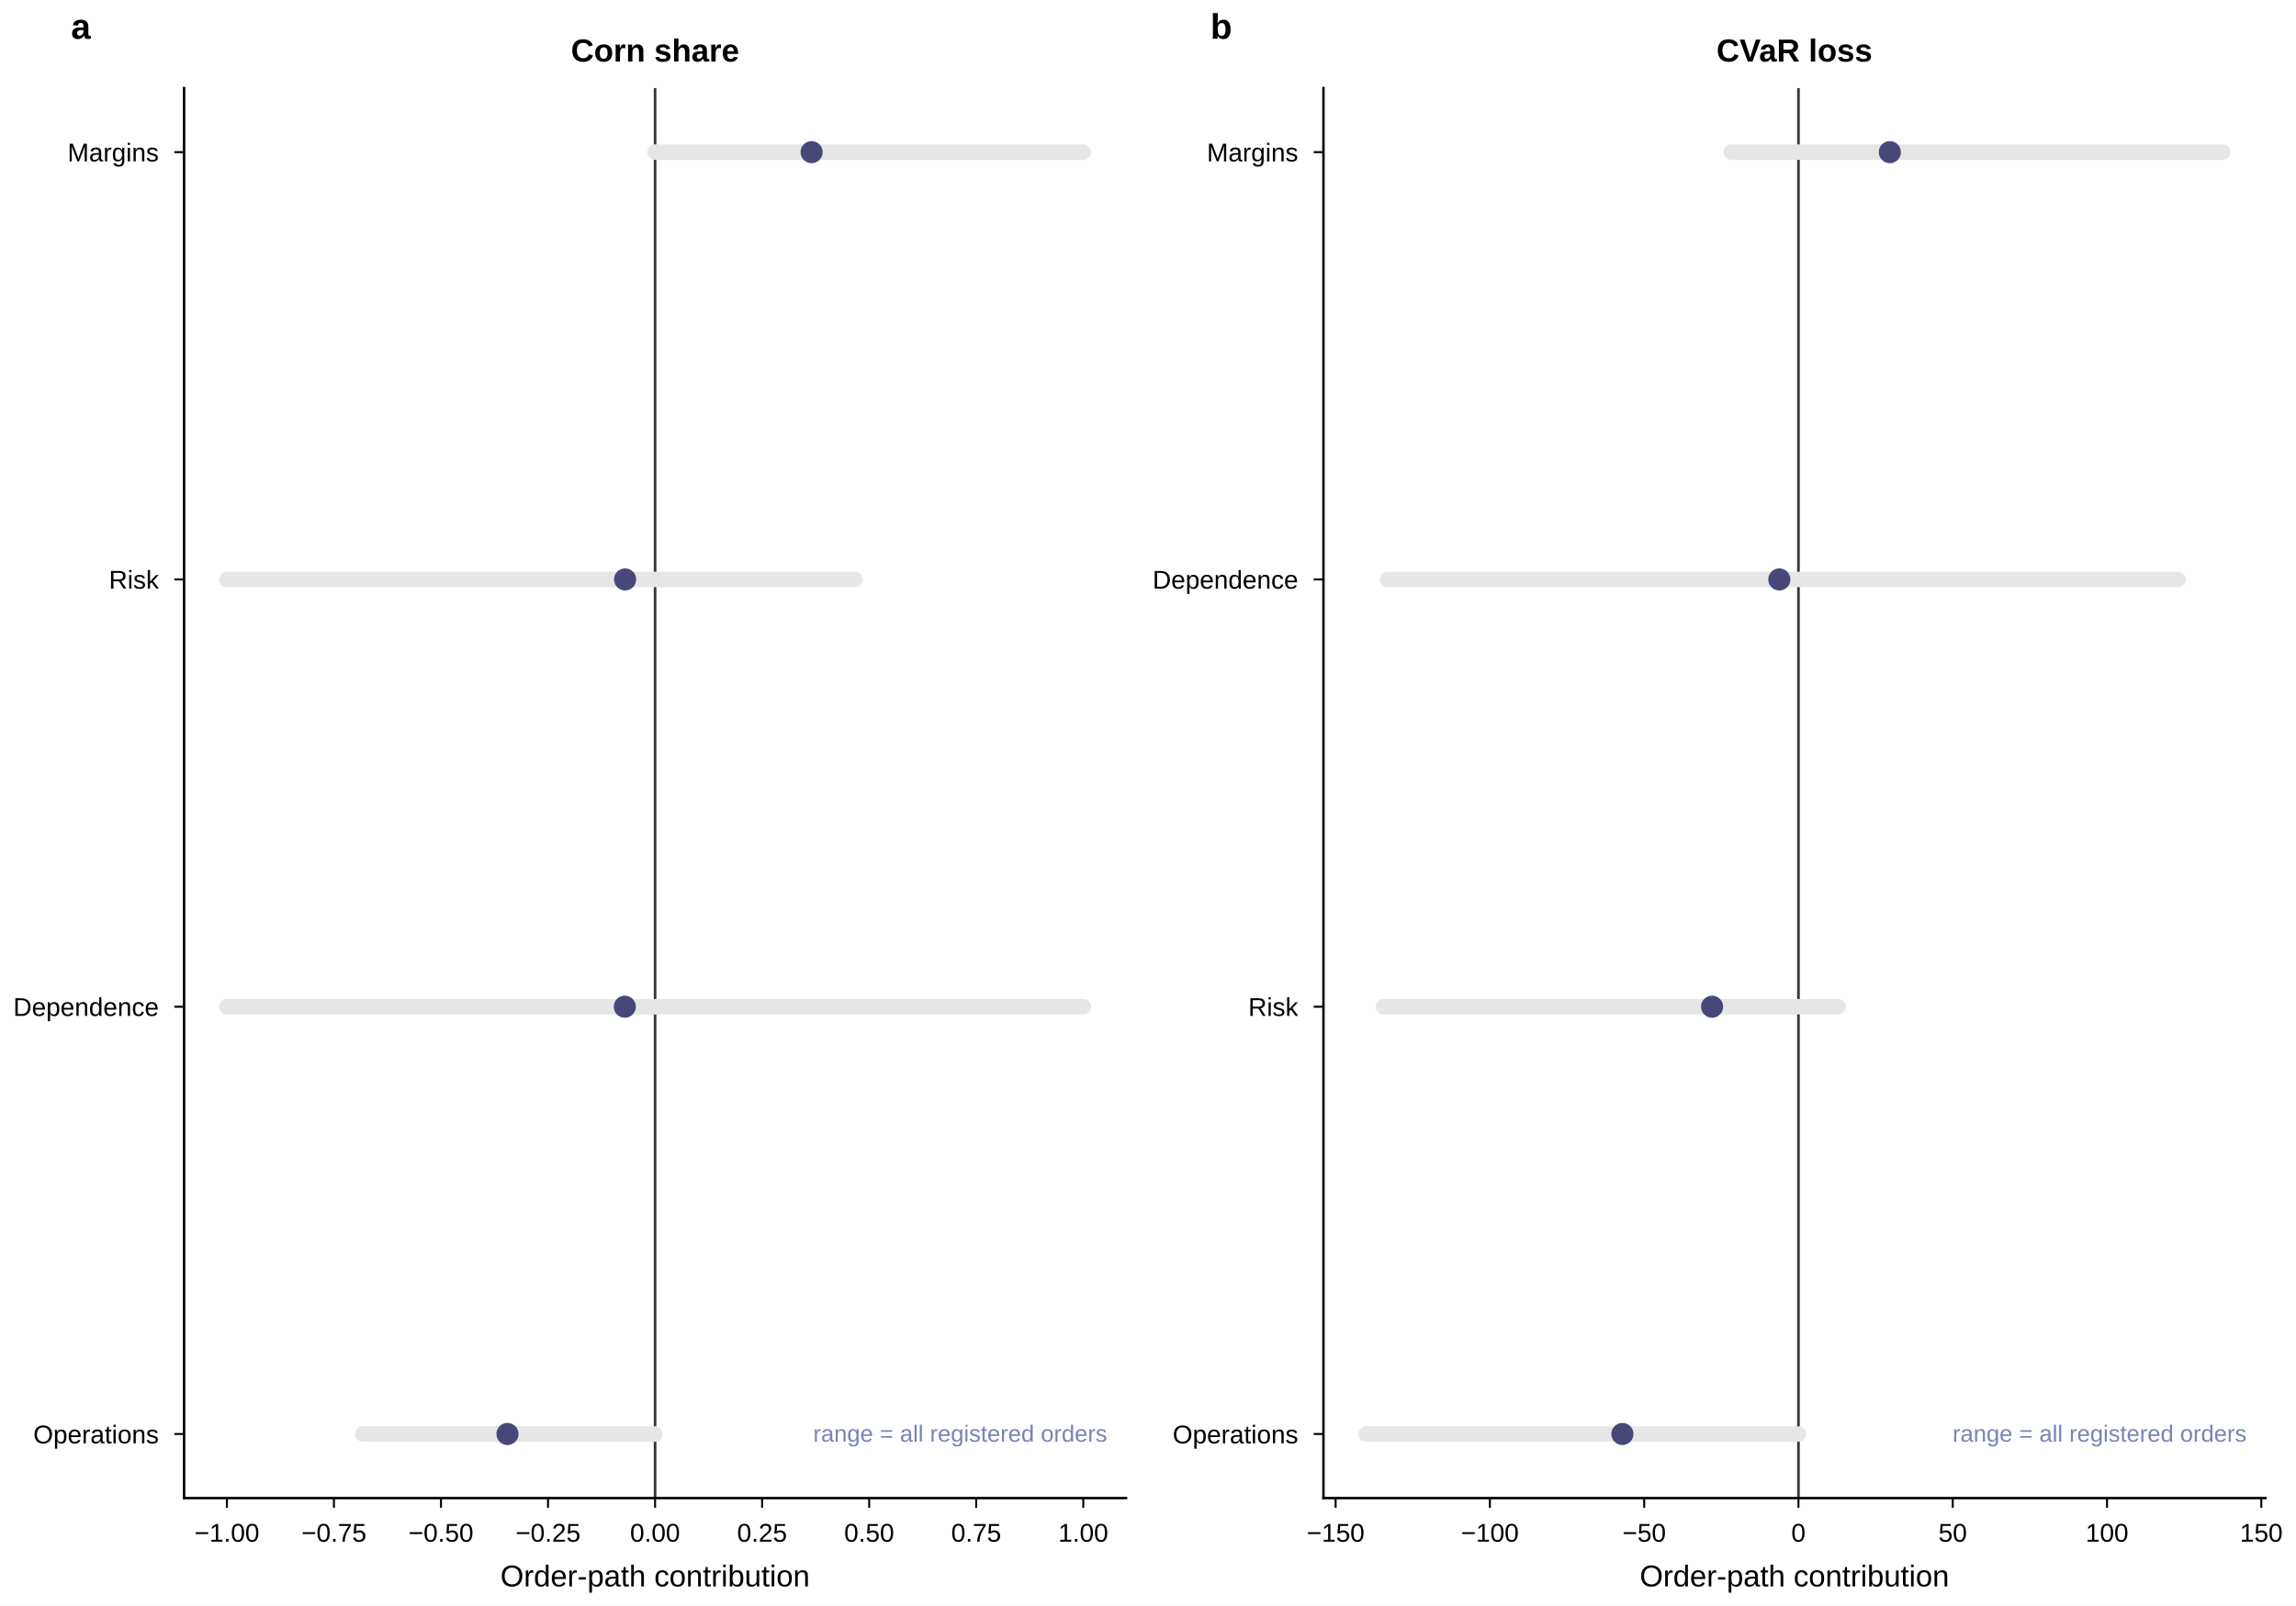
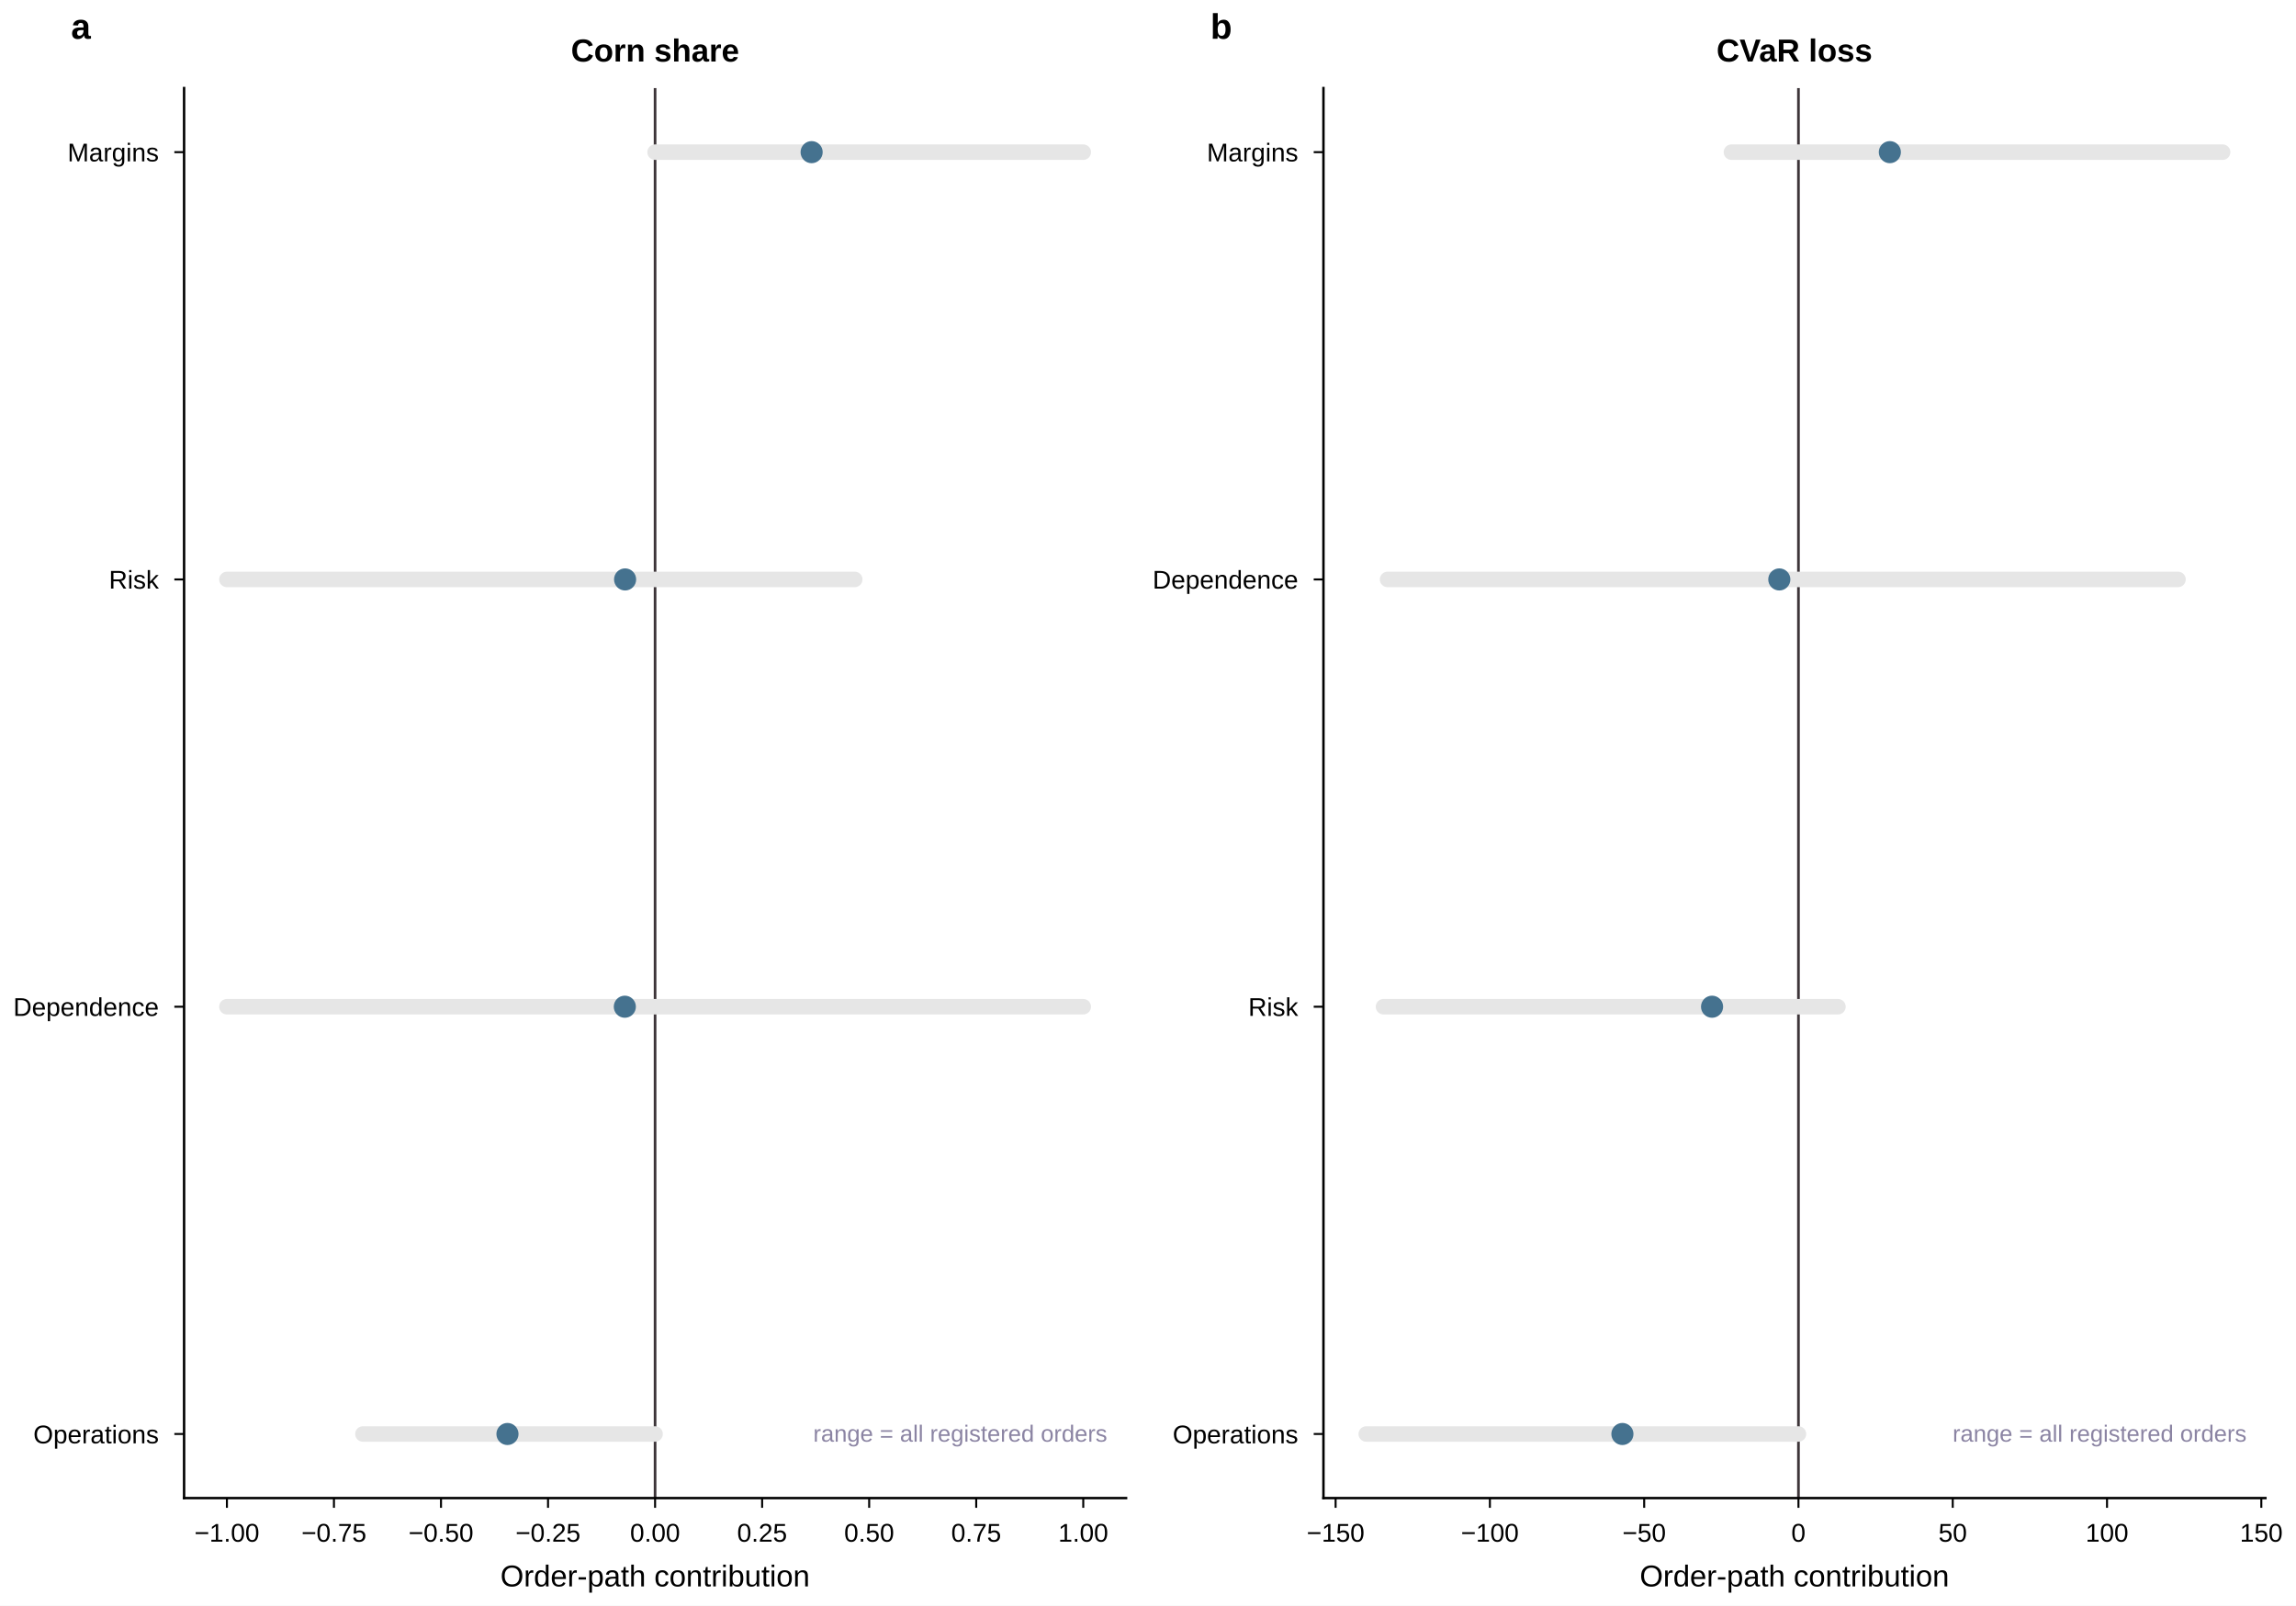
<svg xmlns="http://www.w3.org/2000/svg" xmlns:xlink="http://www.w3.org/1999/xlink" width="518.74pt" height="362.835pt" viewBox="0 0 518.74 362.835" version="1.1">
  <defs>
    <style type="text/css">*{stroke-linejoin: round; stroke-linecap: butt}</style>
  </defs>
  <g id="figure_1">
    <g id="patch_1">
      <path d="M 0 362.835 L 518.74 362.835 L 518.74 0 L 0 0 z " style="fill: #ffffff" />
    </g>
    <g id="axes_1">
      <g id="patch_2">
        <path d="M 41.592 338.524 L 254.417 338.524 L 254.417 19.9 L 41.592 19.9 z " style="fill: #ffffff" />
      </g>
      <g id="matplotlib.axis_1">
        <g id="xtick_1">
          <g id="line2d_1">
            <defs>
-               <path id="mcb3ffcf0cb" d="M 0 0 L 0 2.2 " style="stroke: #000000; stroke-width: 0.45" />
+               <path id="m09941da33e" d="M 0 0 L 0 2.2 " style="stroke: #000000; stroke-width: 0.45" />
            </defs>
            <g>
-               <use xlink:href="#mcb3ffcf0cb" x="51.266" y="338.524" style="stroke: #000000; stroke-width: 0.45" />
+               <use xlink:href="#m09941da33e" x="51.266" y="338.524" style="stroke: #000000; stroke-width: 0.45" />
            </g>
          </g>
          <g id="text_1">
            <text style="font: 5.8px 'Arial', 'DejaVu Sans', 'Liberation Sans', sans-serif; text-anchor: middle" x="51.266" y="348.376" transform="rotate(-0 51.26554 348.3757)">−1.00</text>
          </g>
        </g>
        <g id="xtick_2">
          <g id="line2d_2">
            <g>
-               <use xlink:href="#mcb3ffcf0cb" x="75.45" y="338.524" style="stroke: #000000; stroke-width: 0.45" />
+               <use xlink:href="#m09941da33e" x="75.45" y="338.524" style="stroke: #000000; stroke-width: 0.45" />
            </g>
          </g>
          <g id="text_2">
            <text style="font: 5.8px 'Arial', 'DejaVu Sans', 'Liberation Sans', sans-serif; text-anchor: middle" x="75.45" y="348.376" transform="rotate(-0 75.45019 348.3757)">−0.75</text>
          </g>
        </g>
        <g id="xtick_3">
          <g id="line2d_3">
            <g>
-               <use xlink:href="#mcb3ffcf0cb" x="99.635" y="338.524" style="stroke: #000000; stroke-width: 0.45" />
+               <use xlink:href="#m09941da33e" x="99.635" y="338.524" style="stroke: #000000; stroke-width: 0.45" />
            </g>
          </g>
          <g id="text_3">
            <text style="font: 5.8px 'Arial', 'DejaVu Sans', 'Liberation Sans', sans-serif; text-anchor: middle" x="99.635" y="348.376" transform="rotate(-0 99.63484 348.3757)">−0.50</text>
          </g>
        </g>
        <g id="xtick_4">
          <g id="line2d_4">
            <g>
-               <use xlink:href="#mcb3ffcf0cb" x="123.819" y="338.524" style="stroke: #000000; stroke-width: 0.45" />
+               <use xlink:href="#m09941da33e" x="123.819" y="338.524" style="stroke: #000000; stroke-width: 0.45" />
            </g>
          </g>
          <g id="text_4">
            <text style="font: 5.8px 'Arial', 'DejaVu Sans', 'Liberation Sans', sans-serif; text-anchor: middle" x="123.819" y="348.376" transform="rotate(-0 123.8195 348.3757)">−0.25</text>
          </g>
        </g>
        <g id="xtick_5">
          <g id="line2d_5">
            <g>
-               <use xlink:href="#mcb3ffcf0cb" x="148.004" y="338.524" style="stroke: #000000; stroke-width: 0.45" />
+               <use xlink:href="#m09941da33e" x="148.004" y="338.524" style="stroke: #000000; stroke-width: 0.45" />
            </g>
          </g>
          <g id="text_5">
            <text style="font: 5.8px 'Arial', 'DejaVu Sans', 'Liberation Sans', sans-serif; text-anchor: middle" x="148.004" y="348.376" transform="rotate(-0 148.0041 348.3757)">0.00</text>
          </g>
        </g>
        <g id="xtick_6">
          <g id="line2d_6">
            <g>
-               <use xlink:href="#mcb3ffcf0cb" x="172.189" y="338.524" style="stroke: #000000; stroke-width: 0.45" />
+               <use xlink:href="#m09941da33e" x="172.189" y="338.524" style="stroke: #000000; stroke-width: 0.45" />
            </g>
          </g>
          <g id="text_6">
            <text style="font: 5.8px 'Arial', 'DejaVu Sans', 'Liberation Sans', sans-serif; text-anchor: middle" x="172.189" y="348.376" transform="rotate(-0 172.1888 348.3757)">0.25</text>
          </g>
        </g>
        <g id="xtick_7">
          <g id="line2d_7">
            <g>
-               <use xlink:href="#mcb3ffcf0cb" x="196.373" y="338.524" style="stroke: #000000; stroke-width: 0.45" />
+               <use xlink:href="#m09941da33e" x="196.373" y="338.524" style="stroke: #000000; stroke-width: 0.45" />
            </g>
          </g>
          <g id="text_7">
            <text style="font: 5.8px 'Arial', 'DejaVu Sans', 'Liberation Sans', sans-serif; text-anchor: middle" x="196.373" y="348.376" transform="rotate(-0 196.3735 348.3757)">0.50</text>
          </g>
        </g>
        <g id="xtick_8">
          <g id="line2d_8">
            <g>
-               <use xlink:href="#mcb3ffcf0cb" x="220.558" y="338.524" style="stroke: #000000; stroke-width: 0.45" />
+               <use xlink:href="#m09941da33e" x="220.558" y="338.524" style="stroke: #000000; stroke-width: 0.45" />
            </g>
          </g>
          <g id="text_8">
            <text style="font: 5.8px 'Arial', 'DejaVu Sans', 'Liberation Sans', sans-serif; text-anchor: middle" x="220.558" y="348.376" transform="rotate(-0 220.5581 348.3757)">0.75</text>
          </g>
        </g>
        <g id="xtick_9">
          <g id="line2d_9">
            <g>
-               <use xlink:href="#mcb3ffcf0cb" x="244.743" y="338.524" style="stroke: #000000; stroke-width: 0.45" />
+               <use xlink:href="#m09941da33e" x="244.743" y="338.524" style="stroke: #000000; stroke-width: 0.45" />
            </g>
          </g>
          <g id="text_9">
            <text style="font: 5.8px 'Arial', 'DejaVu Sans', 'Liberation Sans', sans-serif; text-anchor: middle" x="244.743" y="348.376" transform="rotate(-0 244.7428 348.3757)">1.00</text>
          </g>
        </g>
        <g id="text_10">
          <text style="font: 6.8px 'Arial', 'DejaVu Sans', 'Liberation Sans', sans-serif; text-anchor: middle" x="148.004" y="358.483" transform="rotate(-0 148.0041 358.4829)">Order-path contribution</text>
        </g>
      </g>
      <g id="matplotlib.axis_2">
        <g id="ytick_1">
          <g id="line2d_10">
            <defs>
-               <path id="mbf314386b4" d="M 0 0 L -2.2 0 " style="stroke: #000000; stroke-width: 0.45" />
+               <path id="me3fa2a3fac" d="M 0 0 L -2.2 0 " style="stroke: #000000; stroke-width: 0.45" />
            </defs>
            <g>
-               <use xlink:href="#mbf314386b4" x="41.592" y="324.041" style="stroke: #000000; stroke-width: 0.45" />
+               <use xlink:href="#me3fa2a3fac" x="41.592" y="324.041" style="stroke: #000000; stroke-width: 0.45" />
            </g>
          </g>
          <g id="text_11">
            <text style="font: 5.8px 'Arial', 'DejaVu Sans', 'Liberation Sans', sans-serif; text-anchor: end" x="35.892" y="326.154" transform="rotate(-0 35.89168 326.1542)">Operations</text>
          </g>
        </g>
        <g id="ytick_2">
          <g id="line2d_11">
            <g>
-               <use xlink:href="#mbf314386b4" x="41.592" y="227.489" style="stroke: #000000; stroke-width: 0.45" />
+               <use xlink:href="#me3fa2a3fac" x="41.592" y="227.489" style="stroke: #000000; stroke-width: 0.45" />
            </g>
          </g>
          <g id="text_12">
            <text style="font: 5.8px 'Arial', 'DejaVu Sans', 'Liberation Sans', sans-serif; text-anchor: end" x="35.892" y="229.564" transform="rotate(-0 35.89168 229.5644)">Dependence</text>
          </g>
        </g>
        <g id="ytick_3">
          <g id="line2d_12">
            <g>
-               <use xlink:href="#mbf314386b4" x="41.592" y="130.936" style="stroke: #000000; stroke-width: 0.45" />
+               <use xlink:href="#me3fa2a3fac" x="41.592" y="130.936" style="stroke: #000000; stroke-width: 0.45" />
            </g>
          </g>
          <g id="text_13">
            <text style="font: 5.8px 'Arial', 'DejaVu Sans', 'Liberation Sans', sans-serif; text-anchor: end" x="35.892" y="133.012" transform="rotate(-0 35.89168 133.0117)">Risk</text>
          </g>
        </g>
        <g id="ytick_4">
          <g id="line2d_13">
            <g>
-               <use xlink:href="#mbf314386b4" x="41.592" y="34.383" style="stroke: #000000; stroke-width: 0.45" />
+               <use xlink:href="#me3fa2a3fac" x="41.592" y="34.383" style="stroke: #000000; stroke-width: 0.45" />
            </g>
          </g>
          <g id="text_14">
            <text style="font: 5.8px 'Arial', 'DejaVu Sans', 'Liberation Sans', sans-serif; text-anchor: end" x="35.892" y="36.459" transform="rotate(-0 35.89168 36.45903)">Margins</text>
          </g>
        </g>
      </g>
      <g id="line2d_14">
-         <path d="M 148.004 338.524 L 148.004 19.9 " clip-path="url(#pd985f46e99)" style="fill: none; stroke: #3d3539; stroke-width: 0.6; stroke-linecap: round" />
+         <path d="M 148.004 338.524 L 148.004 19.9 " clip-path="url(#p5dbf2ac637)" style="fill: none; stroke: #3d3539; stroke-width: 0.6; stroke-linecap: round" />
      </g>
      <g id="line2d_15">
-         <path d="M 81.994 324.041 L 148.004 324.041 " clip-path="url(#pd985f46e99)" style="fill: none; stroke: #e6e6e6; stroke-width: 3.5; stroke-linecap: round" />
+         <path d="M 81.994 324.041 L 148.004 324.041 " clip-path="url(#p5dbf2ac637)" style="fill: none; stroke: #e6e6e6; stroke-width: 3.5; stroke-linecap: round" />
      </g>
      <g id="line2d_16">
        <defs>
-           <path id="md9688e0c41" d="M 0 2 C 0.53 2 1.039 1.789 1.414 1.414 C 1.789 1.039 2 0.53 2 0 C 2 -0.53 1.789 -1.039 1.414 -1.414 C 1.039 -1.789 0.53 -2 0 -2 C -0.53 -2 -1.039 -1.789 -1.414 -1.414 C -1.789 -1.039 -2 -0.53 -2 0 C -2 0.53 -1.789 1.039 -1.414 1.414 C -1.039 1.789 -0.53 2 0 2 z " style="stroke: #484878" />
+           <path id="m4b420ce3e2" d="M 0 2 C 0.53 2 1.039 1.789 1.414 1.414 C 1.789 1.039 2 0.53 2 0 C 2 -0.53 1.789 -1.039 1.414 -1.414 C 1.039 -1.789 0.53 -2 0 -2 C -0.53 -2 -1.039 -1.789 -1.414 -1.414 C -1.789 -1.039 -2 -0.53 -2 0 C -2 0.53 -1.789 1.039 -1.414 1.414 C -1.039 1.789 -0.53 2 0 2 z " style="stroke: #45728f" />
        </defs>
-         <g clip-path="url(#pd985f46e99)">
-           <use xlink:href="#md9688e0c41" x="114.653" y="324.041" style="fill: #484878; stroke: #484878" />
+         <g clip-path="url(#p5dbf2ac637)">
+           <use xlink:href="#m4b420ce3e2" x="114.653" y="324.041" style="fill: #45728f; stroke: #45728f" />
        </g>
      </g>
      <g id="line2d_17">
-         <path d="M 51.266 227.489 L 244.743 227.489 " clip-path="url(#pd985f46e99)" style="fill: none; stroke: #e6e6e6; stroke-width: 3.5; stroke-linecap: round" />
+         <path d="M 51.266 227.489 L 244.743 227.489 " clip-path="url(#p5dbf2ac637)" style="fill: none; stroke: #e6e6e6; stroke-width: 3.5; stroke-linecap: round" />
      </g>
      <g id="line2d_18">
-         <g clip-path="url(#pd985f46e99)">
-           <use xlink:href="#md9688e0c41" x="141.168" y="227.489" style="fill: #484878; stroke: #484878" />
+         <g clip-path="url(#p5dbf2ac637)">
+           <use xlink:href="#m4b420ce3e2" x="141.168" y="227.489" style="fill: #45728f; stroke: #45728f" />
        </g>
      </g>
      <g id="line2d_19">
-         <path d="M 51.266 130.936 L 193.116 130.936 " clip-path="url(#pd985f46e99)" style="fill: none; stroke: #e6e6e6; stroke-width: 3.5; stroke-linecap: round" />
+         <path d="M 51.266 130.936 L 193.116 130.936 " clip-path="url(#p5dbf2ac637)" style="fill: none; stroke: #e6e6e6; stroke-width: 3.5; stroke-linecap: round" />
      </g>
      <g id="line2d_20">
-         <g clip-path="url(#pd985f46e99)">
-           <use xlink:href="#md9688e0c41" x="141.23" y="130.936" style="fill: #484878; stroke: #484878" />
+         <g clip-path="url(#p5dbf2ac637)">
+           <use xlink:href="#m4b420ce3e2" x="141.23" y="130.936" style="fill: #45728f; stroke: #45728f" />
        </g>
      </g>
      <g id="line2d_21">
-         <path d="M 148.004 34.383 L 244.743 34.383 " clip-path="url(#pd985f46e99)" style="fill: none; stroke: #e6e6e6; stroke-width: 3.5; stroke-linecap: round" />
+         <path d="M 148.004 34.383 L 244.743 34.383 " clip-path="url(#p5dbf2ac637)" style="fill: none; stroke: #e6e6e6; stroke-width: 3.5; stroke-linecap: round" />
      </g>
      <g id="line2d_22">
-         <g clip-path="url(#pd985f46e99)">
-           <use xlink:href="#md9688e0c41" x="183.372" y="34.383" style="fill: #484878; stroke: #484878" />
+         <g clip-path="url(#p5dbf2ac637)">
+           <use xlink:href="#m4b420ce3e2" x="183.372" y="34.383" style="fill: #45728f; stroke: #45728f" />
        </g>
      </g>
      <g id="patch_3">
        <path d="M 41.592 338.524 L 41.592 19.9 " style="fill: none; stroke: #000000; stroke-width: 0.55; stroke-linejoin: miter; stroke-linecap: square" />
      </g>
      <g id="patch_4">
        <path d="M 41.592 338.524 L 254.417 338.524 " style="fill: none; stroke: #000000; stroke-width: 0.55; stroke-linejoin: miter; stroke-linecap: square" />
      </g>
      <g id="text_15">
        <text style="font: 700 8px 'Arial', 'DejaVu Sans', 'Liberation Sans', sans-serif; text-anchor: start" x="16.053" y="8.763" transform="rotate(-0 16.05268 8.762899)">a</text>
      </g>
      <g id="text_16">
-         <text style="fill: #7884b4; font: 5.3px 'Arial', 'DejaVu Sans', 'Liberation Sans', sans-serif; text-anchor: end" x="250.16" y="325.779" transform="rotate(-0 250.1601 325.7792)">range = all registered orders</text>
+         <text style="fill: #8b84a3; font: 5.3px 'Arial', 'DejaVu Sans', 'Liberation Sans', sans-serif; text-anchor: end" x="250.16" y="325.779" transform="rotate(-0 250.1601 325.7792)">range = all registered orders</text>
      </g>
      <g id="text_17">
        <text style="font: 600 7.2px 'Arial', 'DejaVu Sans', 'Liberation Sans', sans-serif; text-anchor: middle" x="148.004" y="13.9" transform="rotate(-0 148.0041 13.90036)">Corn share</text>
      </g>
    </g>
    <g id="axes_2">
      <g id="patch_5">
        <path d="M 299.009 338.524 L 511.833 338.524 L 511.833 19.9 L 299.009 19.9 z " style="fill: #ffffff" />
      </g>
      <g id="matplotlib.axis_3">
        <g id="xtick_10">
          <g id="line2d_23">
            <g>
-               <use xlink:href="#mcb3ffcf0cb" x="301.757" y="338.524" style="stroke: #000000; stroke-width: 0.45" />
+               <use xlink:href="#m09941da33e" x="301.757" y="338.524" style="stroke: #000000; stroke-width: 0.45" />
            </g>
          </g>
          <g id="text_18">
            <text style="font: 5.8px 'Arial', 'DejaVu Sans', 'Liberation Sans', sans-serif; text-anchor: middle" x="301.757" y="348.376" transform="rotate(-0 301.7566 348.3757)">−150</text>
          </g>
        </g>
        <g id="xtick_11">
          <g id="line2d_24">
            <g>
-               <use xlink:href="#mcb3ffcf0cb" x="336.614" y="338.524" style="stroke: #000000; stroke-width: 0.45" />
+               <use xlink:href="#m09941da33e" x="336.614" y="338.524" style="stroke: #000000; stroke-width: 0.45" />
            </g>
          </g>
          <g id="text_19">
            <text style="font: 5.8px 'Arial', 'DejaVu Sans', 'Liberation Sans', sans-serif; text-anchor: middle" x="336.614" y="348.376" transform="rotate(-0 336.6141 348.3757)">−100</text>
          </g>
        </g>
        <g id="xtick_12">
          <g id="line2d_25">
            <g>
-               <use xlink:href="#mcb3ffcf0cb" x="371.472" y="338.524" style="stroke: #000000; stroke-width: 0.45" />
+               <use xlink:href="#m09941da33e" x="371.472" y="338.524" style="stroke: #000000; stroke-width: 0.45" />
            </g>
          </g>
          <g id="text_20">
            <text style="font: 5.8px 'Arial', 'DejaVu Sans', 'Liberation Sans', sans-serif; text-anchor: middle" x="371.472" y="348.376" transform="rotate(-0 371.4716 348.3757)">−50</text>
          </g>
        </g>
        <g id="xtick_13">
          <g id="line2d_26">
            <g>
-               <use xlink:href="#mcb3ffcf0cb" x="406.329" y="338.524" style="stroke: #000000; stroke-width: 0.45" />
+               <use xlink:href="#m09941da33e" x="406.329" y="338.524" style="stroke: #000000; stroke-width: 0.45" />
            </g>
          </g>
          <g id="text_21">
            <text style="font: 5.8px 'Arial', 'DejaVu Sans', 'Liberation Sans', sans-serif; text-anchor: middle" x="406.329" y="348.376" transform="rotate(-0 406.3291 348.3757)">0</text>
          </g>
        </g>
        <g id="xtick_14">
          <g id="line2d_27">
            <g>
-               <use xlink:href="#mcb3ffcf0cb" x="441.187" y="338.524" style="stroke: #000000; stroke-width: 0.45" />
+               <use xlink:href="#m09941da33e" x="441.187" y="338.524" style="stroke: #000000; stroke-width: 0.45" />
            </g>
          </g>
          <g id="text_22">
            <text style="font: 5.8px 'Arial', 'DejaVu Sans', 'Liberation Sans', sans-serif; text-anchor: middle" x="441.187" y="348.376" transform="rotate(-0 441.1866 348.3757)">50</text>
          </g>
        </g>
        <g id="xtick_15">
          <g id="line2d_28">
            <g>
-               <use xlink:href="#mcb3ffcf0cb" x="476.044" y="338.524" style="stroke: #000000; stroke-width: 0.45" />
+               <use xlink:href="#m09941da33e" x="476.044" y="338.524" style="stroke: #000000; stroke-width: 0.45" />
            </g>
          </g>
          <g id="text_23">
            <text style="font: 5.8px 'Arial', 'DejaVu Sans', 'Liberation Sans', sans-serif; text-anchor: middle" x="476.044" y="348.376" transform="rotate(-0 476.0441 348.3757)">100</text>
          </g>
        </g>
        <g id="xtick_16">
          <g id="line2d_29">
            <g>
-               <use xlink:href="#mcb3ffcf0cb" x="510.902" y="338.524" style="stroke: #000000; stroke-width: 0.45" />
+               <use xlink:href="#m09941da33e" x="510.902" y="338.524" style="stroke: #000000; stroke-width: 0.45" />
            </g>
          </g>
          <g id="text_24">
            <text style="font: 5.8px 'Arial', 'DejaVu Sans', 'Liberation Sans', sans-serif; text-anchor: middle" x="510.902" y="348.376" transform="rotate(-0 510.9016 348.3757)">150</text>
          </g>
        </g>
        <g id="text_25">
          <text style="font: 6.8px 'Arial', 'DejaVu Sans', 'Liberation Sans', sans-serif; text-anchor: middle" x="405.421" y="358.483" transform="rotate(-0 405.421 358.4829)">Order-path contribution</text>
        </g>
      </g>
      <g id="matplotlib.axis_4">
        <g id="ytick_5">
          <g id="line2d_30">
            <g>
-               <use xlink:href="#mbf314386b4" x="299.009" y="324.041" style="stroke: #000000; stroke-width: 0.45" />
+               <use xlink:href="#me3fa2a3fac" x="299.009" y="324.041" style="stroke: #000000; stroke-width: 0.45" />
            </g>
          </g>
          <g id="text_26">
            <text style="font: 5.8px 'Arial', 'DejaVu Sans', 'Liberation Sans', sans-serif; text-anchor: end" x="293.309" y="326.154" transform="rotate(-0 293.3085 326.1542)">Operations</text>
          </g>
        </g>
        <g id="ytick_6">
          <g id="line2d_31">
            <g>
-               <use xlink:href="#mbf314386b4" x="299.009" y="227.489" style="stroke: #000000; stroke-width: 0.45" />
+               <use xlink:href="#me3fa2a3fac" x="299.009" y="227.489" style="stroke: #000000; stroke-width: 0.45" />
            </g>
          </g>
          <g id="text_27">
            <text style="font: 5.8px 'Arial', 'DejaVu Sans', 'Liberation Sans', sans-serif; text-anchor: end" x="293.309" y="229.564" transform="rotate(-0 293.3085 229.5644)">Risk</text>
          </g>
        </g>
        <g id="ytick_7">
          <g id="line2d_32">
            <g>
-               <use xlink:href="#mbf314386b4" x="299.009" y="130.936" style="stroke: #000000; stroke-width: 0.45" />
+               <use xlink:href="#me3fa2a3fac" x="299.009" y="130.936" style="stroke: #000000; stroke-width: 0.45" />
            </g>
          </g>
          <g id="text_28">
            <text style="font: 5.8px 'Arial', 'DejaVu Sans', 'Liberation Sans', sans-serif; text-anchor: end" x="293.309" y="133.012" transform="rotate(-0 293.3085 133.0117)">Dependence</text>
          </g>
        </g>
        <g id="ytick_8">
          <g id="line2d_33">
            <g>
-               <use xlink:href="#mbf314386b4" x="299.009" y="34.383" style="stroke: #000000; stroke-width: 0.45" />
+               <use xlink:href="#me3fa2a3fac" x="299.009" y="34.383" style="stroke: #000000; stroke-width: 0.45" />
            </g>
          </g>
          <g id="text_29">
            <text style="font: 5.8px 'Arial', 'DejaVu Sans', 'Liberation Sans', sans-serif; text-anchor: end" x="293.309" y="36.459" transform="rotate(-0 293.3085 36.45903)">Margins</text>
          </g>
        </g>
      </g>
      <g id="line2d_34">
-         <path d="M 406.329 338.524 L 406.329 19.9 " clip-path="url(#p4d464d5e7e)" style="fill: none; stroke: #3d3539; stroke-width: 0.6; stroke-linecap: round" />
+         <path d="M 406.329 338.524 L 406.329 19.9 " clip-path="url(#p8e53998a61)" style="fill: none; stroke: #3d3539; stroke-width: 0.6; stroke-linecap: round" />
      </g>
      <g id="line2d_35">
-         <path d="M 308.682 324.041 L 406.329 324.041 " clip-path="url(#p4d464d5e7e)" style="fill: none; stroke: #e6e6e6; stroke-width: 3.5; stroke-linecap: round" />
+         <path d="M 308.682 324.041 L 406.329 324.041 " clip-path="url(#p8e53998a61)" style="fill: none; stroke: #e6e6e6; stroke-width: 3.5; stroke-linecap: round" />
      </g>
      <g id="line2d_36">
-         <g clip-path="url(#p4d464d5e7e)">
-           <use xlink:href="#md9688e0c41" x="366.554" y="324.041" style="fill: #484878; stroke: #484878" />
+         <g clip-path="url(#p8e53998a61)">
+           <use xlink:href="#m4b420ce3e2" x="366.554" y="324.041" style="fill: #45728f; stroke: #45728f" />
        </g>
      </g>
      <g id="line2d_37">
-         <path d="M 312.578 227.489 L 415.252 227.489 " clip-path="url(#p4d464d5e7e)" style="fill: none; stroke: #e6e6e6; stroke-width: 3.5; stroke-linecap: round" />
+         <path d="M 312.578 227.489 L 415.252 227.489 " clip-path="url(#p8e53998a61)" style="fill: none; stroke: #e6e6e6; stroke-width: 3.5; stroke-linecap: round" />
      </g>
      <g id="line2d_38">
-         <g clip-path="url(#p4d464d5e7e)">
-           <use xlink:href="#md9688e0c41" x="386.809" y="227.489" style="fill: #484878; stroke: #484878" />
+         <g clip-path="url(#p8e53998a61)">
+           <use xlink:href="#m4b420ce3e2" x="386.809" y="227.489" style="fill: #45728f; stroke: #45728f" />
        </g>
      </g>
      <g id="line2d_39">
-         <path d="M 313.497 130.936 L 492.08 130.936 " clip-path="url(#p4d464d5e7e)" style="fill: none; stroke: #e6e6e6; stroke-width: 3.5; stroke-linecap: round" />
+         <path d="M 313.497 130.936 L 492.08 130.936 " clip-path="url(#p8e53998a61)" style="fill: none; stroke: #e6e6e6; stroke-width: 3.5; stroke-linecap: round" />
      </g>
      <g id="line2d_40">
-         <g clip-path="url(#p4d464d5e7e)">
-           <use xlink:href="#md9688e0c41" x="402.002" y="130.936" style="fill: #484878; stroke: #484878" />
+         <g clip-path="url(#p8e53998a61)">
+           <use xlink:href="#m4b420ce3e2" x="402.002" y="130.936" style="fill: #45728f; stroke: #45728f" />
        </g>
      </g>
      <g id="line2d_41">
-         <path d="M 391.181 34.383 L 502.16 34.383 " clip-path="url(#p4d464d5e7e)" style="fill: none; stroke: #e6e6e6; stroke-width: 3.5; stroke-linecap: round" />
+         <path d="M 391.181 34.383 L 502.16 34.383 " clip-path="url(#p8e53998a61)" style="fill: none; stroke: #e6e6e6; stroke-width: 3.5; stroke-linecap: round" />
      </g>
      <g id="line2d_42">
-         <g clip-path="url(#p4d464d5e7e)">
-           <use xlink:href="#md9688e0c41" x="426.978" y="34.383" style="fill: #484878; stroke: #484878" />
+         <g clip-path="url(#p8e53998a61)">
+           <use xlink:href="#m4b420ce3e2" x="426.978" y="34.383" style="fill: #45728f; stroke: #45728f" />
        </g>
      </g>
      <g id="patch_6">
        <path d="M 299.009 338.524 L 299.009 19.9 " style="fill: none; stroke: #000000; stroke-width: 0.55; stroke-linejoin: miter; stroke-linecap: square" />
      </g>
      <g id="patch_7">
        <path d="M 299.009 338.524 L 511.833 338.524 " style="fill: none; stroke: #000000; stroke-width: 0.55; stroke-linejoin: miter; stroke-linecap: square" />
      </g>
      <g id="text_30">
        <text style="font: 700 8px 'Arial', 'DejaVu Sans', 'Liberation Sans', sans-serif; text-anchor: start" x="273.47" y="8.763" transform="rotate(-0 273.4695 8.762899)">b</text>
      </g>
      <g id="text_31">
-         <text style="fill: #7884b4; font: 5.3px 'Arial', 'DejaVu Sans', 'Liberation Sans', sans-serif; text-anchor: end" x="507.577" y="325.779" transform="rotate(-0 507.577 325.7792)">range = all registered orders</text>
+         <text style="fill: #8b84a3; font: 5.3px 'Arial', 'DejaVu Sans', 'Liberation Sans', sans-serif; text-anchor: end" x="507.577" y="325.779" transform="rotate(-0 507.577 325.7792)">range = all registered orders</text>
      </g>
      <g id="text_32">
        <text style="font: 600 7.2px 'Arial', 'DejaVu Sans', 'Liberation Sans', sans-serif; text-anchor: middle" x="405.421" y="13.9" transform="rotate(-0 405.421 13.90036)">CVaR loss</text>
      </g>
    </g>
  </g>
  <defs>
-     <clipPath id="pd985f46e99">
+     <clipPath id="p5dbf2ac637">
      <rect x="41.592" y="19.9" width="212.825" height="318.624" />
    </clipPath>
-     <clipPath id="p4d464d5e7e">
+     <clipPath id="p8e53998a61">
      <rect x="299.009" y="19.9" width="212.825" height="318.624" />
    </clipPath>
  </defs>
</svg>
